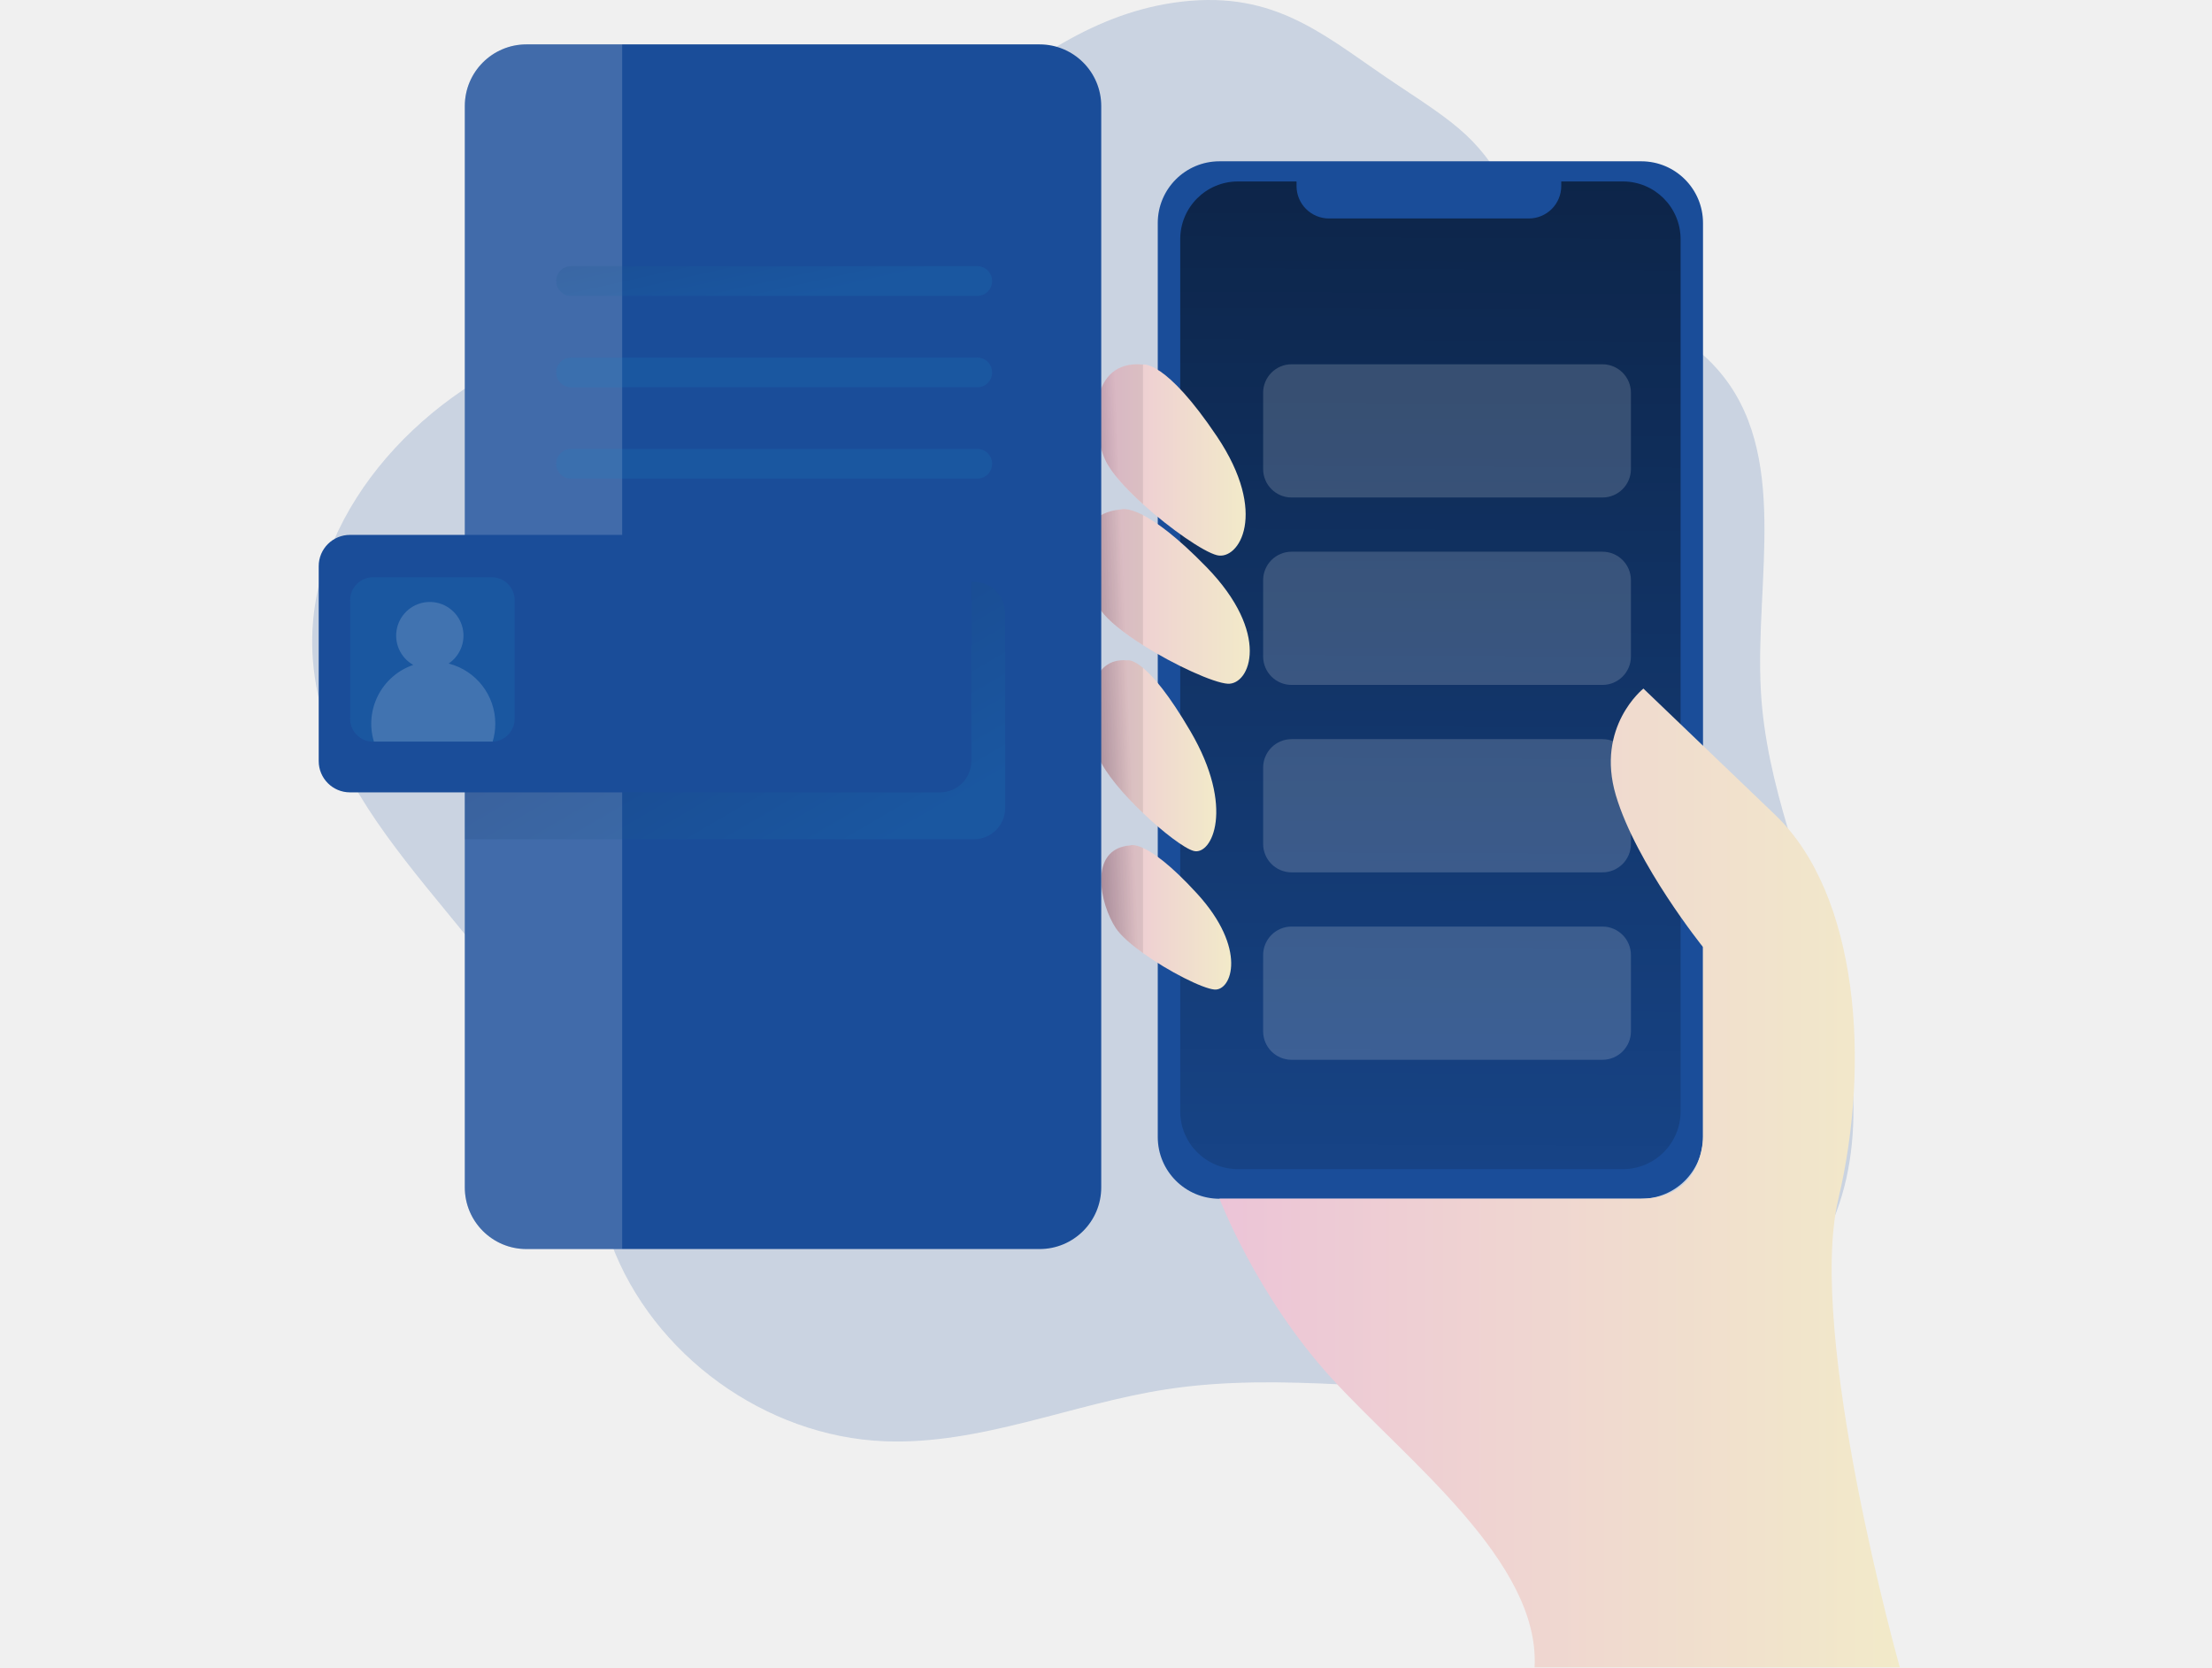
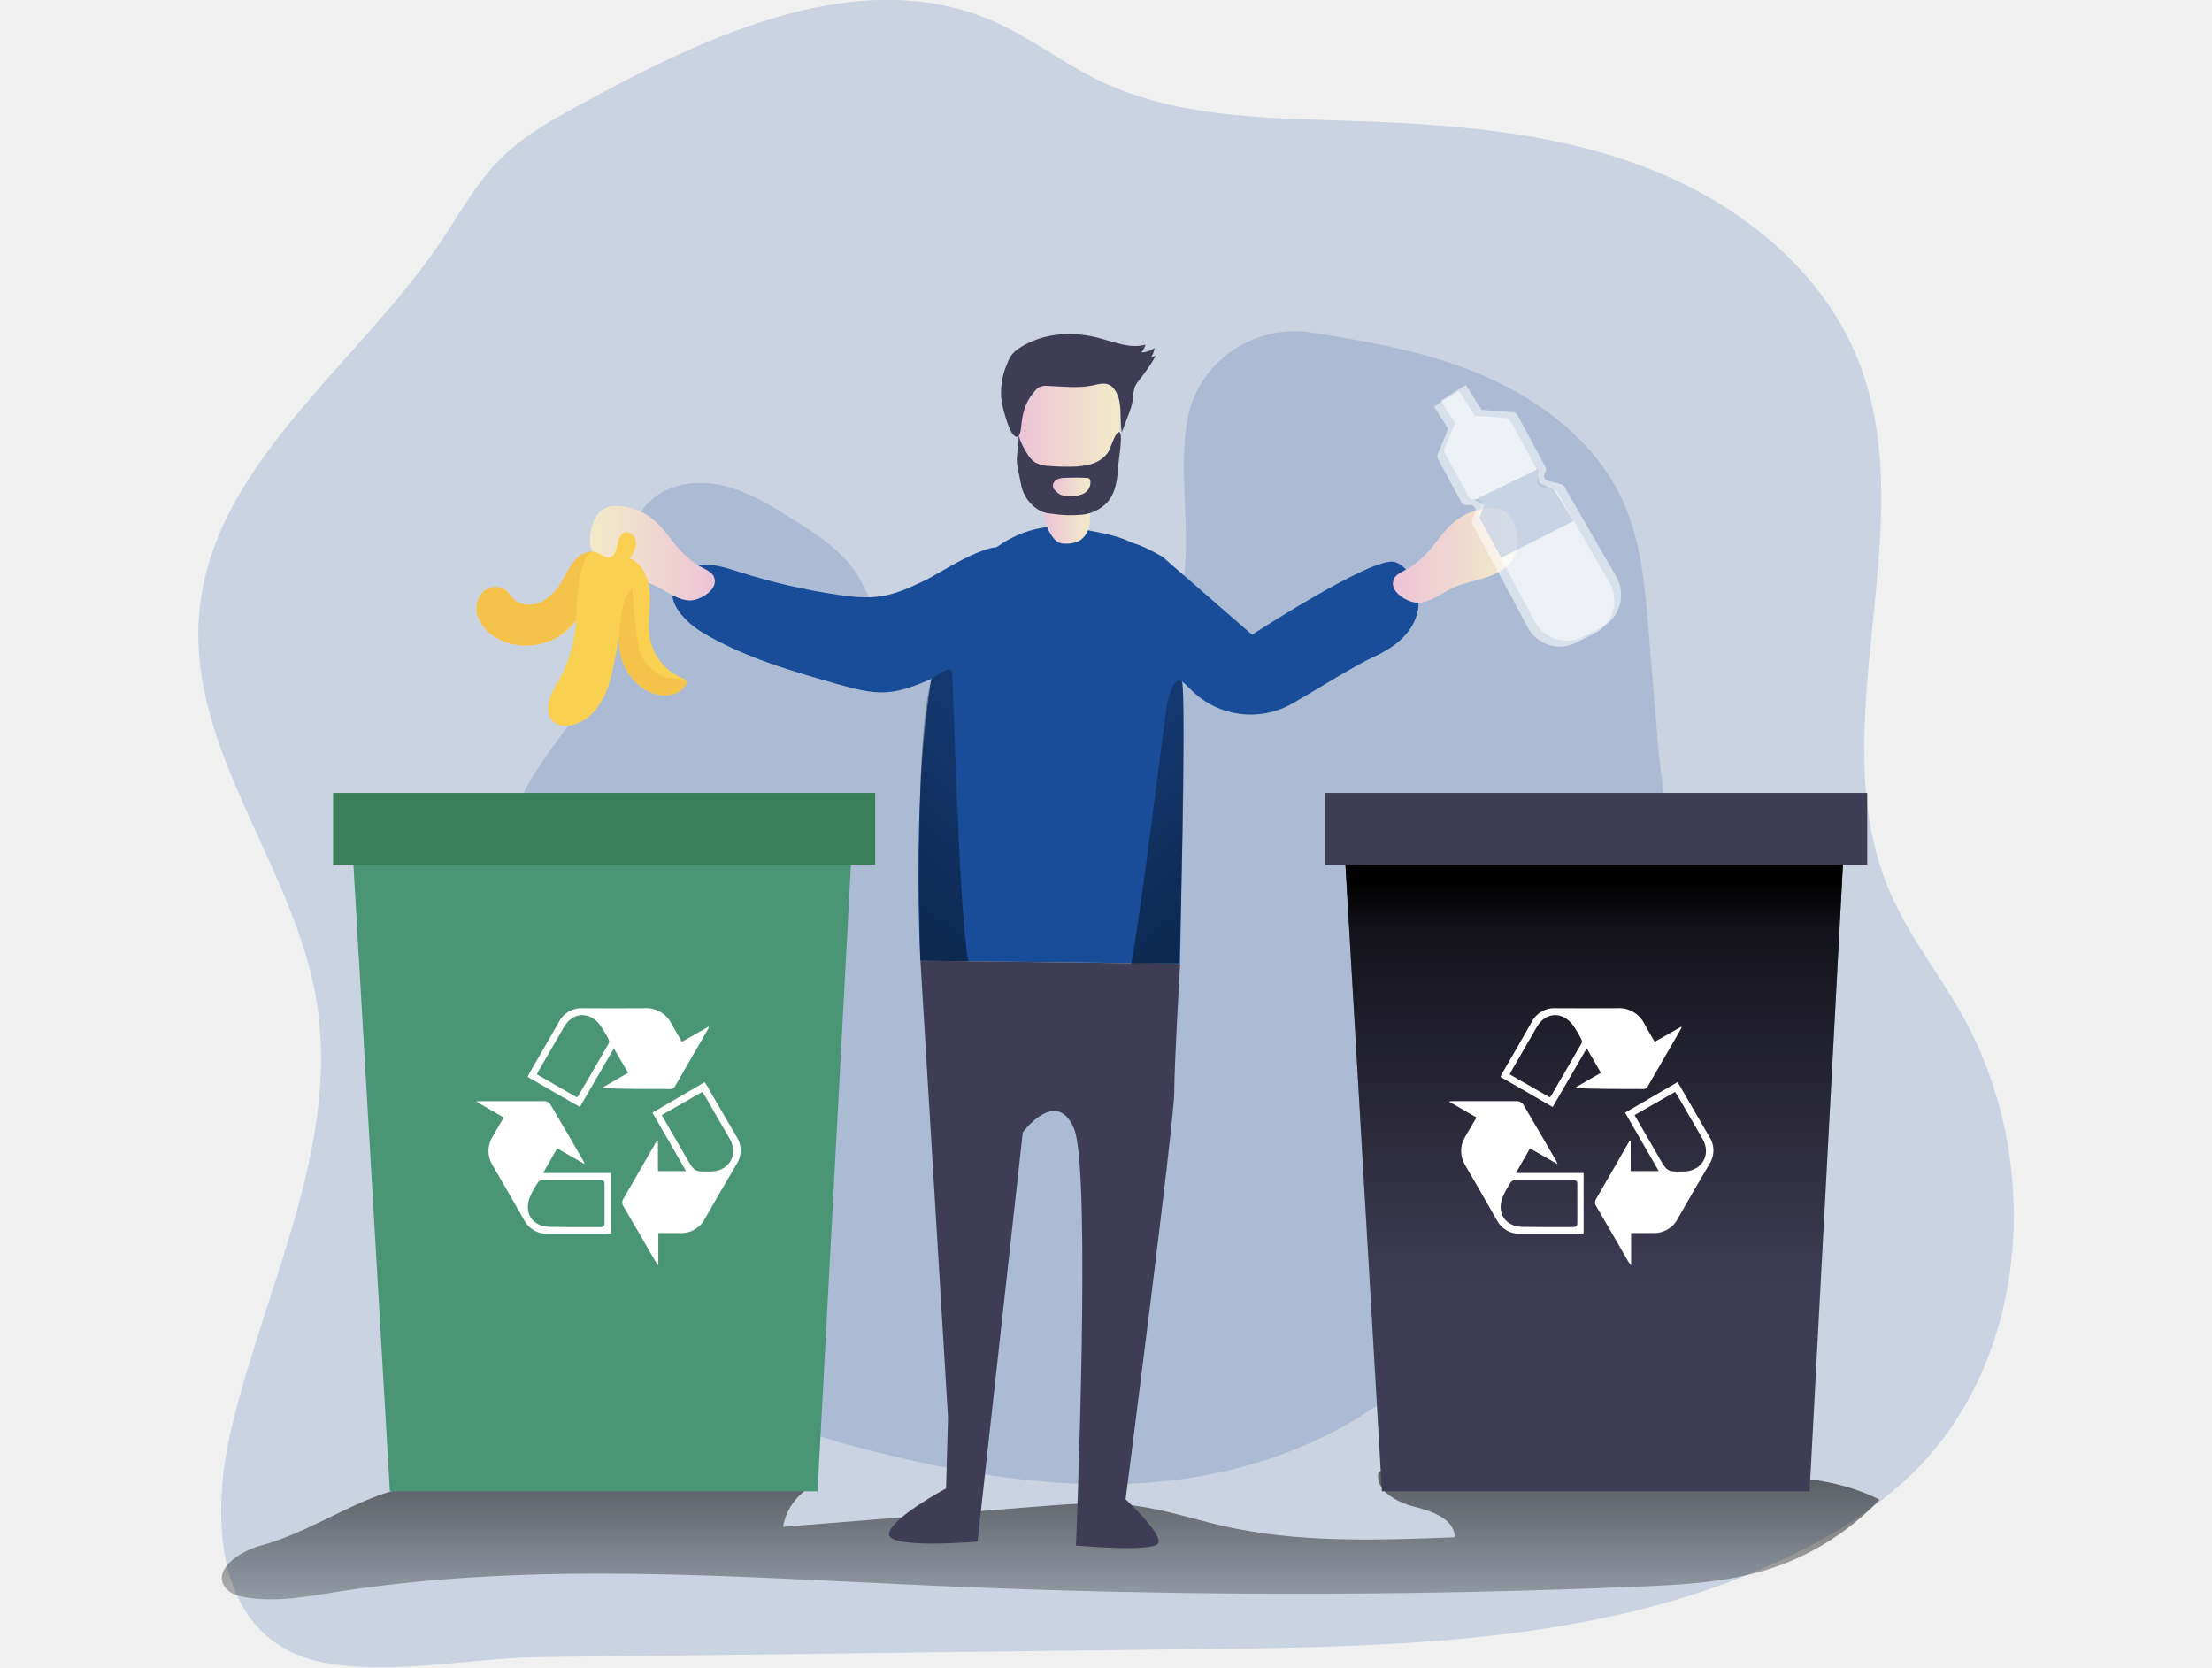
- <svg xmlns="http://www.w3.org/2000/svg" xmlns:xlink="http://www.w3.org/1999/xlink" id="Layer_1" data-name="Layer 1" viewBox="0 0 568.75 597.26" width="406" height="306" class="illustration styles_illustrationTablet__1DWOa">
+ <svg xmlns="http://www.w3.org/2000/svg" xmlns:xlink="http://www.w3.org/1999/xlink" id="Layer_1" data-name="Layer 1" width="406" height="306" viewBox="0 0 526.22 483.23" class="illustration styles_illustrationTablet__1DWOa">
  <defs>
-     <linearGradient id="linear-gradient" x1="553.74" y1="-190.33" x2="550.45" y2="478.18" gradientUnits="userSpaceOnUse">
-       <stop offset="0" />
-       <stop offset="0.97" stop-opacity="0.1" />
+     <linearGradient id="linear-gradient" x1="275.75" y1="399.58" x2="275.75" y2="498.77" gradientUnits="userSpaceOnUse">
+       <stop offset="0.01" />
+       <stop offset="0.13" stop-opacity="0.69" />
+       <stop offset="1" stop-opacity="0" />
    </linearGradient>
-     <linearGradient id="linear-gradient-2" x1="476.06" y1="421.96" x2="719.78" y2="421.96" gradientUnits="userSpaceOnUse">
+     <linearGradient id="linear-gradient-2" x1="273.93" y1="153.74" x2="287.15" y2="153.74" gradientUnits="userSpaceOnUse">
      <stop offset="0" stop-color="#ecc4d7" />
      <stop offset="0.42" stop-color="#efd4d1" />
+       <stop offset="0.6" stop-color="#f0dcce" />
      <stop offset="1" stop-color="#f2eac9" />
    </linearGradient>
-     <linearGradient id="linear-gradient-3" x1="431.96" y1="164.76" x2="485.43" y2="164.76" xlink:href="#linear-gradient-2" />
-     <linearGradient id="linear-gradient-4" x1="427.04" y1="213.64" x2="486.91" y2="213.64" xlink:href="#linear-gradient-2" />
-     <linearGradient id="linear-gradient-5" x1="429.73" y1="270.72" x2="474.91" y2="270.72" xlink:href="#linear-gradient-2" />
-     <linearGradient id="linear-gradient-6" x1="433.7" y1="328.6" x2="480.26" y2="328.6" xlink:href="#linear-gradient-2" />
-     <linearGradient id="linear-gradient-7" x1="393.86" y1="157.7" x2="441.19" y2="155.81" xlink:href="#linear-gradient" />
-     <linearGradient id="linear-gradient-8" x1="395.9" y1="208.7" x2="443.23" y2="206.81" xlink:href="#linear-gradient" />
-     <linearGradient id="linear-gradient-9" x1="398.19" y1="265.75" x2="445.51" y2="263.86" xlink:href="#linear-gradient" />
-     <linearGradient id="linear-gradient-10" x1="400.51" y1="323.92" x2="447.84" y2="322.02" xlink:href="#linear-gradient" />
-     <linearGradient id="linear-gradient-11" x1="287.15" y1="232.36" x2="335.77" y2="315.52" gradientUnits="userSpaceOnUse">
-       <stop offset="0" stop-color="#183866" />
-       <stop offset="1" stop-color="#1a7fc1" />
-     </linearGradient>
-     <linearGradient id="linear-gradient-12" x1="307.56" y1="60.33" x2="318.35" y2="108.87" xlink:href="#linear-gradient-11" />
-     <linearGradient id="linear-gradient-13" x1="300.63" y1="61.87" x2="311.42" y2="110.41" xlink:href="#linear-gradient-11" />
-     <linearGradient id="linear-gradient-14" x1="293.7" y1="63.41" x2="304.49" y2="111.95" xlink:href="#linear-gradient-11" />
-     <linearGradient id="linear-gradient-15" x1="97.37" y1="236.2" x2="97.72" y2="236.2" xlink:href="#linear-gradient-11" />
+     <linearGradient id="linear-gradient-3" x1="266.41" y1="127.52" x2="295.93" y2="127.52" xlink:href="#linear-gradient-2" />
+     <linearGradient id="linear-gradient-4" x1="276.39" y1="142.47" x2="287.32" y2="142.47" xlink:href="#linear-gradient-2" />
+     <linearGradient id="linear-gradient-5" x1="374.94" y1="162.34" x2="411.09" y2="162.34" xlink:href="#linear-gradient-2" />
+     <linearGradient id="linear-gradient-6" x1="-5086.03" y1="161.71" x2="-5049.88" y2="161.71" gradientTransform="matrix(-1, 0, 0, 1, -4907.61, 0)" xlink:href="#linear-gradient-2" />
+     <linearGradient id="linear-gradient-7" x1="404.58" y1="254.16" x2="404.58" y2="374.52" xlink:href="#linear-gradient" />
+     <linearGradient id="linear-gradient-8" x1="165.24" y1="331.17" x2="316.44" y2="159.91" xlink:href="#linear-gradient" />
+     <linearGradient id="linear-gradient-9" x1="-4842.75" y1="324" x2="-4707.62" y2="170.94" gradientTransform="matrix(-1, 0, 0, 1, -4461.96, 0)" xlink:href="#linear-gradient" />
  </defs>
-   <path d="M465.62.29C403.1,5.44,364.54,70.89,308.29,98.68c-25.27,12.49-53.74,17.07-79.66,28.14-44.09,18.82-81.29,62.37-77.31,110.14,5.16,61.92,71.94,100.37,92.93,158.84,5.79,16.14,7.91,33.42,13.88,49.48,14.9,40.09,55.28,69.34,98,71,34.31,1.33,67.05-13.42,101-18.62,41.56-6.38,83.93,1.69,126,.26s88-15.73,108.63-52.37c16.7-29.67,12.62-66.63,3.38-99.4S671.87,281.4,670,247.4c-2.16-39.59,10.69-85.2-15.45-115C635.15,110.23,599.32,105,585.48,79c-14.94-28-20.18-31.73-45.3-48.33C515.34,14.22,498.37-2.41,465.62.29Z" transform="translate(-151.03)" fill="#1a4d99" opacity="0.18" />
-   <rect x="302.92" y="57.78" width="195.33" height="371.63" rx="22.11" fill="#1a4d99" />
-   <path d="M641.25,85.66V398.14a20.67,20.67,0,0,1-20.67,20.66H482.65A20.67,20.67,0,0,1,462,398.14V85.67A20.68,20.68,0,0,1,482.66,65h21v1.63a11.63,11.63,0,0,0,11.63,11.63h71.58a11.62,11.62,0,0,0,11.63-11.63V65h22.09A20.68,20.68,0,0,1,641.25,85.66Z" transform="translate(-151.03)" fill="#1a4d99" />
-   <path d="M641.25,85.66V398.14a20.67,20.67,0,0,1-20.67,20.66H482.65A20.67,20.67,0,0,1,462,398.14V85.67A20.68,20.68,0,0,1,482.66,65h21v1.63a11.63,11.63,0,0,0,11.63,11.63h71.58a11.62,11.62,0,0,0,11.63-11.63V65h22.09A20.68,20.68,0,0,1,641.25,85.66Z" transform="translate(-151.03)" opacity="0.81" fill="url(#linear-gradient)" />
-   <rect x="340.67" y="264.77" width="131.76" height="47.72" rx="10.2" fill="#fff" opacity="0.17" />
-   <rect x="340.67" y="331.91" width="131.76" height="47.72" rx="10.2" fill="#fff" opacity="0.17" />
-   <path d="M675.18,291.94l-47.25-45.28s-17.2,13.62-9.86,38.27,31.21,54.32,31.21,54.32v68s.27,22.12-22.12,22.12H476.06s13.18,34.7,40,64.16S591,559.38,588.94,597.26H719.78s-33.52-119.31-22-167.85S705,320.49,675.18,291.94Z" transform="translate(-151.03)" fill="url(#linear-gradient-2)" />
-   <path d="M475.18,198.89c-4.78-1.17-16.76-9.43-26.52-18.26-6.2-5.6-11.51-11.43-13.52-15.83-5.18-11.32-6.09-36.11,13.52-34.21,0,0,8-1.82,26.52,25.79S483,200.81,475.18,198.89Z" transform="translate(-151.03)" fill="url(#linear-gradient-3)" />
-   <path d="M479,244.92c-5-.3-19-6.63-30.37-13.82-6.68-4.22-12.5-8.74-15.14-12.52-7.14-10.2-12.49-34.42,7.15-36.07,0,0,2.22-1,8,2,4.83,2.49,12.14,7.72,22.73,18.59C494.58,226.93,487.06,245.4,479,244.92Z" transform="translate(-151.03)" fill="url(#linear-gradient-4)" />
-   <path d="M466.82,304.82c-3.32-.9-10.91-6.65-18.16-13.57-7-6.65-13.61-14.38-15.86-19.91-4.6-11.3-6-36.27,10.26-34.78,0,0,1.73-.53,5.6,2.68,3.65,3,9.21,9.4,17,22.72C481.73,289.39,473.32,306.57,466.82,304.82Z" transform="translate(-151.03)" fill="url(#linear-gradient-5)" />
-   <path d="M474.28,354.47c-4.21-.32-16.45-6.48-25.62-13.06-4.32-3.1-8-6.29-9.77-9-5.6-8.45-10-28.4,5.19-29.57,0,0,1.29-.58,4.58.91,3.65,1.65,9.78,5.87,19.33,16.3C486.11,339.84,480.48,354.94,474.28,354.47Z" transform="translate(-151.03)" fill="url(#linear-gradient-6)" />
-   <rect x="340.67" y="130.49" width="131.76" height="47.72" rx="10.2" fill="#fff" opacity="0.17" />
-   <rect x="340.67" y="197.63" width="131.76" height="47.72" rx="10.2" fill="#fff" opacity="0.17" />
-   <path d="M448.66,130.59v50c-6.2-5.6-11.51-11.43-13.52-15.83C430,153.48,429.05,128.69,448.66,130.59Z" transform="translate(-151.03)" opacity="0.81" fill="url(#linear-gradient-7)" />
-   <path d="M448.66,184.5v46.6c-6.68-4.22-12.5-8.74-15.14-12.52-7.14-10.2-12.49-34.42,7.15-36.07C440.67,182.51,442.89,181.55,448.66,184.5Z" transform="translate(-151.03)" opacity="0.81" fill="url(#linear-gradient-8)" />
-   <path d="M448.66,239.24v52c-7-6.65-13.61-14.38-15.86-19.91-4.6-11.3-6-36.27,10.26-34.78C443.06,236.56,444.79,236,448.66,239.24Z" transform="translate(-151.03)" opacity="0.81" fill="url(#linear-gradient-9)" />
-   <path d="M448.66,303.75v37.66c-4.32-3.1-8-6.29-9.77-9-5.6-8.45-10-28.4,5.19-29.57C444.08,302.84,445.37,302.26,448.66,303.75Z" transform="translate(-151.03)" opacity="0.81" fill="url(#linear-gradient-10)" />
-   <path d="M433.7,38V425.33a22.09,22.09,0,0,1-22.09,22.1H227.79a22.09,22.09,0,0,1-22.09-22.1V38A22.09,22.09,0,0,1,227.79,15.9H411.61A22.09,22.09,0,0,1,433.7,38Z" transform="translate(-151.03)" fill="#1a4d99" />
-   <path d="M262.08,15.9V447.43H227.79a22.09,22.09,0,0,1-22.09-22.1V38A22.09,22.09,0,0,1,227.79,15.9Z" transform="translate(-151.03)" fill="#fff" opacity="0.17" />
-   <path d="M399.29,219.61v69.82a11.21,11.21,0,0,1-11.21,11.21H205.7V208.41H388.08A11.2,11.2,0,0,1,399.29,219.61Z" transform="translate(-151.03)" opacity="0.19" fill="url(#linear-gradient-11)" />
-   <rect x="2.33" y="191.6" width="233.8" height="92.24" rx="11.21" fill="#1a4d99" />
-   <path d="M389.29,106H243.77a5.33,5.33,0,0,1-5.33-5.32h0a5.33,5.33,0,0,1,5.33-5.33H389.29a5.33,5.33,0,0,1,5.33,5.33h0A5.32,5.32,0,0,1,389.29,106Z" transform="translate(-151.03)" opacity="0.19" fill="url(#linear-gradient-12)" />
-   <path d="M389.29,138.74H243.77a5.33,5.33,0,0,1-5.33-5.33h0a5.33,5.33,0,0,1,5.33-5.32H389.29a5.32,5.32,0,0,1,5.33,5.32h0A5.33,5.33,0,0,1,389.29,138.74Z" transform="translate(-151.03)" opacity="0.19" fill="url(#linear-gradient-13)" />
-   <path d="M389.29,171.46H243.77a5.33,5.33,0,0,1-5.33-5.32h0a5.33,5.33,0,0,1,5.33-5.33H389.29a5.33,5.33,0,0,1,5.33,5.33h0A5.32,5.32,0,0,1,389.29,171.46Z" transform="translate(-151.03)" opacity="0.19" fill="url(#linear-gradient-14)" />
-   <path d="M223.56,215v42.47a8.23,8.23,0,0,1-7.88,8.22,2.17,2.17,0,0,1-.36,0H172.85a8.24,8.24,0,0,1-8.24-8.24V215a8.23,8.23,0,0,1,8.24-8.23h42.47A8.23,8.23,0,0,1,223.56,215Z" transform="translate(-151.03)" opacity="0.19" fill="url(#linear-gradient-15)" />
-   <path d="M216.62,259.24a22.23,22.23,0,0,1-.94,6.41,2.17,2.17,0,0,1-.36,0H173.13a22.26,22.26,0,0,1,14.1-27.46,12.06,12.06,0,1,1,12.68-.5A22.22,22.22,0,0,1,216.62,259.24Z" transform="translate(-151.03)" fill="#fff" opacity="0.17" />
+   <path d="M321.23,479.27c58.63-.71,119.63-2,171.93-28.48,13.6-6.9,26.52-15.54,36.68-26.92,18.66-20.91,26.66-50.06,24.8-78A118.92,118.92,0,0,0,541,297.41c-6.84-12.68-16.15-24-21.88-37.22C498.37,212.43,529,154.44,509.91,106c-10.64-27-35.59-46.37-62.75-56.52s-56.6-12.2-85.58-13.12c-24.69-.79-50.35-1.06-72.51-12-10.11-5-19.13-12-29.42-16.62-38.51-17.19-82.5,3.38-119.55,23.54-8.38,4.55-16.88,9.2-23.65,15.92-7.12,7.07-12,16.07-17.58,24.38-24.55,36.32-66.9,64.95-70,108.68-2.76,38.82,27.48,72.28,34,110.64C70.07,333.14,48,374.09,38.2,415.76c-5,21.23-5.9,53.31,17.67,64.53,18.21,8.66,50.93,1.59,70.23,1.36Z" transform="translate(-28.68 -1.36)" fill="#1a4d99" opacity="0.18" style="isolation: isolate;" />
+   <path d="M449,183.44c-1-12.26-2.12-24.77-7-36-8.67-19.87-28.21-33.16-48.68-40.29-13.52-4.71-27.65-7.18-41.83-9.39-17.14-2.68-33.46,8.79-36.25,25.9,0,.11,0,.22-.05.34-3.14,20,4.33,42.28-5.68,59.93-9.85,17.36-33.11,22.55-52.79,19.23-9.62-1.63-19.5-5.2-25.57-12.84-5.44-6.84-7.09-16-12-23.22-4.55-6.64-11.54-11.13-18.36-15.4-6.13-3.84-12.41-7.71-19.42-9.47s-15-1.11-20.65,3.42c-11.09,8.92-7.73,26.24-11,40.08-5.66,23.75-32.81,40.45-31.4,64.81.77,13.39,10.23,24.43,18.74,34.79,13.19,16.06,25.66,34.22,27.29,54.94.7,8.9-.66,17.94.93,26.73,1.76,9.7,8.52,19.69,18.94,19.5a10.16,10.16,0,0,1,4.08.75c5.42,2.25,3.76,6.81,3.65,10.8-.18,6.14,3.75,11.83,8.78,15.36s11.08,5.27,17,6.85c30.73,8.21,62.72,13.93,94.29,10s62.92-18.42,81.52-44.22c12.37-17.16,18.39-38,24.18-58.31L428.09,291c2.53-8.87,5.13-17.79,8.79-26.28,3.78-8.76,10.93-15.51,14.77-23.83,3.08-6.68,1-13.89.37-21C451,207.68,450,195.56,449,183.44Z" transform="translate(-28.68 -1.36)" fill="#1a4d99" opacity="0.18" style="isolation: isolate;" />
+   <path d="M46.74,449.33c-6,1.64-13.85,6.78-10.39,11.95,1.27,1.89,3.67,2.62,5.9,3,8.86,1.54,17.91-.18,26.79-1.58,56.94-8.95,115-4.32,172.6-1.77q102.15,4.55,204.43.27c12.47-.52,25.08-1.16,37-4.8A76.34,76.34,0,0,0,516,436c-13.17-6.72-28.56-7-43.34-7.17l-101.81-1.05C369.42,433,375.75,436.7,381,438s11.75,3.54,11.92,8.9c-22.48.86-45.27,1.7-67.21-3.28-8.63-2-17.09-4.8-25.86-5.93-9.22-1.19-18.56-.45-27.82.29l-73.85,5.89a16.85,16.85,0,0,1,10.09-12.64q-44.43-1.23-88.89.05c-12.42.36-26.59-.9-38.15,3.39C69.46,439,59.15,445.93,46.74,449.33Z" transform="translate(-28.68 -1.36)" fill="url(#linear-gradient)" />
+   <g>
+     <path d="M313.24,280.63l-61.37-.69-13.9-.16s0-.1,0-.29c-.15-2.78-1.19-24.7,0-48.84a1.77,1.77,0,0,1,0-.23,287.78,287.78,0,0,1,3-31.19s0,0,0,0c2.38-14.64,6.22-27.19,12.34-33.19,1.22-1.19,12.4-15,30.37-11.54s27.54,3.27,30.36,46.19C314.75,210.61,313.24,280.63,313.24,280.63Z" transform="translate(-28.68 -1.36)" fill="#1a4d99" />
+     <path d="M276.93,157.7a4.23,4.23,0,0,0,1.44,1,5,5,0,0,0,1.77.23,8.17,8.17,0,0,0,3.61-.66,6,6,0,0,0,2.78-3.21,10.43,10.43,0,0,0,.61-4.26,1.56,1.56,0,0,0-.2-.86,1.7,1.7,0,0,0-1.27-.56q-3-.39-6.11-.57c-1.23-.08-4.09-.75-5,.28C272.71,151.19,275.42,156.2,276.93,157.7Z" transform="translate(-28.68 -1.36)" fill="url(#linear-gradient-2)" />
+     <path d="M267.2,134.39a18.89,18.89,0,0,0,1.94,7.19c2.07,3.61,6.3,5.59,10.46,5.84a13.22,13.22,0,0,0,9.12-2.65,18.93,18.93,0,0,0,3.61-4.31,18.18,18.18,0,0,0,2-3.69,18.91,18.91,0,0,0,.94-4.72c.38-3.68.59-7.39.62-11.09a23.81,23.81,0,0,0-.28-4.62A13.29,13.29,0,0,0,292,109.4a6.09,6.09,0,0,0-2.37-1.59,7.42,7.42,0,0,0-2.78-.17c-1.62.1-3.23.25-4.84.45a16.39,16.39,0,0,0-3.4.68,13.27,13.27,0,0,0-4.48,2.8,23.63,23.63,0,0,0-6.54,10,18,18,0,0,0-1.14,5.34A63.49,63.49,0,0,0,267.2,134.39Z" transform="translate(-28.68 -1.36)" fill="url(#linear-gradient-3)" />
+     <path d="M262.48,121.59a30.06,30.06,0,0,1-1.08-5,21.4,21.4,0,0,1,1.84-10.07,11,11,0,0,1,1.23-2.32,9.5,9.5,0,0,1,2.59-2.21c6.67-4.2,15.23-4.68,22.85-2.63,4.4,1.17,9,3.15,13.33,1.87a6.3,6.3,0,0,1-1.2,2.29,6.93,6.93,0,0,0,3.82-1.3,6.17,6.17,0,0,1-1,2.65l1.4-.43a58.53,58.53,0,0,1-4.87,7.12,8.56,8.56,0,0,0-1.24,1.87,11.72,11.72,0,0,0-.5,3.3,20.81,20.81,0,0,1-1.42,5l-1.85,4.91c-.74-4.08.33-8.67-1.94-12.14a4.42,4.42,0,0,0-1.68-1.59c-1.5-.74-3.26-.18-4.89.17-4.27.9-8.68.27-13,.11a5,5,0,0,0-2.32.31,4.62,4.62,0,0,0-1.38,1.19,14.68,14.68,0,0,0-2.53,3.9,20.73,20.73,0,0,0-1.21,4.51c-.19,1-.24,4-1,4.65C264.6,129.23,262.78,122.67,262.48,121.59Z" transform="translate(-28.68 -1.36)" fill="#3f3d56" />
+     <path d="M295.38,135.91c-.25,3.92-.63,8.15-3.24,11.08a11.93,11.93,0,0,1-7.51,3.57,36,36,0,0,1-8.48-.29,9.25,9.25,0,0,1-3.33-.81,11,11,0,0,1-5.45-6.76l-1.22-5.89c-.61-2.95.4-6.23.32-9.24a19.74,19.74,0,0,0,2.73,5.66,7.46,7.46,0,0,0,2,2.12,8.64,8.64,0,0,0,4,1.05,59.18,59.18,0,0,0,6.52.21,20.54,20.54,0,0,0,5.95-.8,8.85,8.85,0,0,0,4.79-3.46c.57-.89,2.21-6.37,3.25-5.72S295.46,134.67,295.38,135.91Z" transform="translate(-28.68 -1.36)" fill="#3f3d56" />
+     <path d="M286.25,139.85a1.39,1.39,0,0,1,.46.08,1.09,1.09,0,0,1,.56.86,3.72,3.72,0,0,1-2.27,3.78,9.27,9.27,0,0,1-4.65.53,5.27,5.27,0,0,1-1.72-.35,5,5,0,0,1-1.54-1.22,3,3,0,0,1-.59-.83,1.73,1.73,0,0,1,.28-1.69c.94-1.19,2.53-1.15,3.89-1.2C282.53,139.74,284.39,139.76,286.25,139.85Z" transform="translate(-28.68 -1.36)" fill="url(#linear-gradient-4)" />
+     <path d="M238,279.78l8,132.44-.57,20.53s-16,8.56-16.54,13.12,25.66,2.28,25.66,2.28l13.12-118.61s9.69-13.12,14.83-1.15.57,120.9.57,120.9,22.09,2,23.8-.57-9.4-12.83-9.4-12.83,14.11-109.49,14.11-118,1.71-37.21,1.71-37.21Z" transform="translate(-28.68 -1.36)" fill="#3f3d56" />
+     <path d="M308.21,162.76l25.91,22.56s35-22.81,41.28-21.1,14.26,18.25-5.7,27.37c-6,2.73-15.37,8.78-23.92,13.67a24.37,24.37,0,0,1-29-3.64l-14-13.54c-4.23-5-10-7.61-10.16-14.18l-.56-3.34C291.89,162.54,290.1,152.17,308.21,162.76Z" transform="translate(-28.68 -1.36)" fill="#1a4d99" />
+     <path d="M239.26,169.6c-4,1.89-8,3.8-12.36,4.52s-8.77.23-13.12-.42a181.9,181.9,0,0,1-28.09-6.51c-3.38-1.07-6.83-2.26-10.38-2.15s-7.3,1.84-8.71,5.09c-2.47,5.68,3.13,11.52,8.45,14.68,12.15,7.22,25.93,11.13,39.53,15C219,201,223.44,202.26,228,202c4.7-.27,9.14-2.15,13.46-4,7.27-3.16,14.94-6.76,19.11-13.5,2.61-4.22,7.24-20.38,2-24C258.39,157.54,243.55,167.56,239.26,169.6Z" transform="translate(-28.68 -1.36)" fill="#1a4d99" />
+     <path d="M385.34,161.08c2.36-2.66,4.25-5.74,6.92-8.09a17.71,17.71,0,0,1,10.37-4.32,8.5,8.5,0,0,1,3.44.34c3,1.05,4.53,4.39,4.91,7.53a11.29,11.29,0,0,1-.71,5.9c-1.44,3.18-4.76,5.1-8.07,6.21s-6.84,1.65-10,3.14c-3.33,1.57-6.38,4.23-10.06,4.26-2.95,0-8.57-3.29-6.9-6.92.77-1.66,3.51-2.5,4.94-3.49A29.47,29.47,0,0,0,385.34,161.08Z" transform="translate(-28.68 -1.36)" fill="url(#linear-gradient-5)" />
+     <path d="M168,160.45c-2.36-2.66-4.25-5.74-6.92-8.09A17.71,17.71,0,0,0,150.72,148a8.43,8.43,0,0,0-3.43.34c-3,1.05-4.54,4.39-4.91,7.53a11.18,11.18,0,0,0,.7,5.9c1.44,3.18,4.76,5.1,8.08,6.21s6.83,1.65,10,3.14c3.33,1.57,6.38,4.22,10.07,4.26,2.94,0,8.57-3.29,6.89-6.92-.76-1.66-3.51-2.5-4.94-3.49A29.47,29.47,0,0,1,168,160.45Z" transform="translate(-28.68 -1.36)" fill="url(#linear-gradient-6)" />
+     <path d="M170.25,198.86a1.28,1.28,0,0,1-.26,1c-2.3,3.9-8.3,3.64-12.1,1.17a16.46,16.46,0,0,1-7.23-13.31,14.74,14.74,0,0,1,.15-2.49c0-.25.08-.49.12-.73l-.12.62c-.43,2.23-.85,4.47-1.26,6.69-.78,4-1.57,8.15-3.45,11.83s-5,6.88-9,7.85c-2.15.52-4.71.21-6.05-1.53a5,5,0,0,1-.9-2.24c-.54-3.44,1.65-6.66,3.32-9.73a39.09,39.09,0,0,0,4.72-16.89,15.9,15.9,0,0,1-4.77,4.58c-5.59,3.51-13.28,3.86-18.84.19a11.76,11.76,0,0,1-4.74-5.69,7,7,0,0,1,1.24-7,5.17,5.17,0,0,1,6.79-.72c.86.72,1.42,1.73,2.23,2.52,2.13,2.09,5.66,2.15,8.32.79a15.49,15.49,0,0,0,6-6.41c1.19-2.06,2.21-4.3,3.91-6a6.72,6.72,0,0,1,4.81-2.1c1.64.08,3.34,2,4.86,1.6,3-.84,1.33-6.29,4.38-7.16,1.59-.44,3.14,1.28,3.19,2.93s-.93,3.18-1.84,4.56c4,1.55,5.71,6.34,5.85,10.63s-.78,8.63.07,12.83a15.77,15.77,0,0,0,9.42,11.3,2.54,2.54,0,0,1,1,.62A1,1,0,0,1,170.25,198.86Z" transform="translate(-28.68 -1.36)" fill="#f9d04f" />
+     <path d="M143.12,161.2c-4.72.47-5,19.86-5,19.86l-4.77,4.58c-5.59,3.51-13.28,3.86-18.84.19a11.76,11.76,0,0,1-4.74-5.69,7,7,0,0,1,1.24-7,5.17,5.17,0,0,1,6.79-.72c.86.72,1.42,1.73,2.23,2.52,2.13,2.09,5.66,2.15,8.32.79a15.49,15.49,0,0,0,6-6.41c1.19-2.06,2.21-4.3,3.91-6A6.72,6.72,0,0,1,143.12,161.2Z" transform="translate(-28.68 -1.36)" fill="#f5c24a" />
+     <path d="M170.25,198.86a1.28,1.28,0,0,1-.26,1c-2.3,3.9-8.3,3.64-12.1,1.17a16.46,16.46,0,0,1-7.23-13.31,4.07,4.07,0,0,1,0-.5c0-.67.09-1.32.12-2v-.11a36.41,36.41,0,0,1,1.09-8.46,18.26,18.26,0,0,1,1.07-2.83c.25-.54,1.52-1.95,1.52-2.49a106.07,106.07,0,0,0,1.07,12.34c.2,1.61.4,3.2.73,4.78a10.46,10.46,0,0,0,4.17,7.08,10.65,10.65,0,0,0,3.57,2.1c1.73.53,3.61.36,5.39.73a3.9,3.9,0,0,1,.67.18A1,1,0,0,1,170.25,198.86Z" transform="translate(-28.68 -1.36)" fill="#f5c24a" />
+     <path d="M433.35,184.94l-5.22,2.66A10.56,10.56,0,0,1,414,183.15l-16-30a1.52,1.52,0,0,1-.05-1.3l.88-2a1.49,1.49,0,0,0-1.44-2.09l-1.14,0a1.51,1.51,0,0,1-1.4-.77L388,134.34a1.5,1.5,0,0,1-.08-1.29l3-7.21a.53.53,0,0,1,.08-.15l-4.13-6.51,7.21-4.58,4.61,7.24,9.14.69a1.49,1.49,0,0,1,1.2.79l8.14,15.09a1.58,1.58,0,0,1,.19.72,1.54,1.54,0,0,1-.31.91,1.5,1.5,0,0,0,.84,2.35l3.83,1a1.65,1.65,0,0,1,.94.72l15.08,26.15A10.58,10.58,0,0,1,433.35,184.94Z" transform="translate(-28.68 -1.36)" fill="#fff" opacity="0.54" />
+     <path d="M435.35,183.23l-5.23,2.66A10.55,10.55,0,0,1,416,181.44l-16-30a1.52,1.52,0,0,1,0-1.3l.88-2a1.49,1.49,0,0,0-1.44-2.09l-1.14,0a1.5,1.5,0,0,1-1.4-.77L390,132.63a1.5,1.5,0,0,1-.07-1.29l3-7.21A.8.8,0,0,1,393,124l-4.14-6.5,7.22-4.58,4.6,7.24,9.15.68a1.55,1.55,0,0,1,1.2.79l8.14,15.1a1.53,1.53,0,0,1-.12,1.63,1.49,1.49,0,0,0,.83,2.35l3.83,1a1.58,1.58,0,0,1,.94.72l15.09,26.15A10.6,10.6,0,0,1,435.35,183.23Z" transform="translate(-28.68 -1.36)" fill="#fff" opacity="0.54" />
+   </g>
+   <polygon points="332.43 249.17 343.08 432.22 467.05 432.22 476.73 250.14 332.43 249.17" fill="#3f3d56" />
+   <polygon points="332.43 249.17 343.08 432.22 467.05 432.22 476.73 250.14 332.43 249.17" fill="url(#linear-gradient-7)" />
+   <rect x="326.61" y="229.8" width="157.14" height="20.82" fill="#3f3d56" />
+   <polygon points="44.89 249.17 55.54 432.22 179.51 432.22 189.2 250.14 44.89 249.17" fill="#4a9575" />
+   <rect x="39.08" y="229.8" width="157.14" height="20.82" fill="#3b7f59" />
+   <g>
+     <path d="M168.87,303.3l7.77-4.42a2.72,2.72,0,0,1-.1.58c-3.24,5.61-6.47,11.23-9.74,16.83a1.48,1.48,0,0,1-1,.7c-6.72,0-13.44,0-20.24-.25l7.71-4.46-4.12-7.09-9.87,17-15.13-8.72c.21-.44.39-.87.62-1.26,2.82-4.88,5.68-9.74,8.44-14.65a7.33,7.33,0,0,1,7-4q8.89.06,17.81,0a8.15,8.15,0,0,1,7.83,4.51C166.78,299.8,167.79,301.45,168.87,303.3Zm-30.49,16.08c.2-.14.32-.18.36-.25,3-5.12,6-10.24,8.92-15.38a1.29,1.29,0,0,0,0-1.07,31.71,31.71,0,0,0-2.61-4.35c-3.12-4-7.91-3.58-10.39.73l-6.36,11c-.49.85-1,1.71-1.49,2.66Z" transform="translate(-28.68 -1.36)" fill="#fff" />
+     <path d="M117.21,325.24l-8-4.65c.6,0,.9-.1,1.2-.1,6.19,0,12.37,0,18.55,0a2.29,2.29,0,0,1,1.69.79c3.29,5.52,6.5,11.09,9.72,16.64a7.88,7.88,0,0,1,.34.83l-8-4.56-4.09,7.14H148.3v17.49c-.48,0-1,.09-1.43.09-5.59,0-11.17,0-16.76,0a7.34,7.34,0,0,1-7-4c-3-5.34-6.11-10.62-9.17-15.92a7.78,7.78,0,0,1,0-8.11C115,329,116.07,327.22,117.21,325.24ZM137.4,357c2.6,0,5.19,0,7.78,0,.88,0,1.27-.28,1.26-1.2q0-5.61,0-11.22c0-.89-.3-1.22-1.21-1.21-5.59,0-11.17,0-16.76,0a1.67,1.67,0,0,0-1.24.54,27.09,27.09,0,0,0-2.46,4.43c-1.82,4.68.92,8.6,5.9,8.6Z" transform="translate(-28.68 -1.36)" fill="#fff" />
+     <path d="M161.92,332v8.75h8.15l-9.75-16.92L175.47,315c.3.48.58.87.82,1.29,2.8,4.83,5.56,9.69,8.4,14.49a7.21,7.21,0,0,1,.06,7.9c-3.12,5.28-6.17,10.59-9.23,15.91a7.62,7.62,0,0,1-7.1,4.13c-2.08,0-4.17,0-6.39,0v9.38c-.46-.63-.69-.89-.86-1.19-3.07-5.3-6.12-10.62-9.23-15.91a2,2,0,0,1,0-2.28c3.27-5.59,6.47-11.22,9.7-16.83Zm1.11-7.45,7.17,12.42c2.32,4,2.33,4,7,3.91h.45c5.06-.35,7.62-5,5.12-9.39q-3.53-6.15-7.09-12.29c-.27-.45-.57-.88-.9-1.39Z" transform="translate(-28.68 -1.36)" fill="#fff" />
+   </g>
+   <g>
+     <path d="M450.83,303.3l7.77-4.42a2.19,2.19,0,0,1-.1.58q-4.85,8.42-9.73,16.83a1.47,1.47,0,0,1-1,.7c-6.72,0-13.43,0-20.24-.25l7.71-4.46-4.11-7.09c-3.36,5.79-6.59,11.35-9.87,17l-15.14-8.72c.22-.44.4-.87.63-1.26,2.81-4.88,5.68-9.74,8.43-14.65a7.34,7.34,0,0,1,7-4q8.91.06,17.81,0a8.18,8.18,0,0,1,7.84,4.51C448.74,299.8,449.76,301.45,450.83,303.3Zm-30.48,16.08c.2-.14.31-.18.35-.25q4.49-7.68,8.92-15.38a1.29,1.29,0,0,0,0-1.07,32.68,32.68,0,0,0-2.6-4.35c-3.13-4-7.91-3.58-10.4.73-2.11,3.67-4.24,7.33-6.35,11-.49.85-1,1.71-1.5,2.66Z" transform="translate(-28.68 -1.36)" fill="#fff" />
+     <path d="M399.17,325.24l-8-4.65c.61,0,.91-.1,1.21-.1,6.18,0,12.36,0,18.55,0a2.28,2.28,0,0,1,1.68.79c3.29,5.52,6.5,11.09,9.73,16.64.08.15.13.33.34.83l-8-4.56-4.09,7.14h19.63v17.49c-.49,0-1,.09-1.44.09-5.58,0-11.17,0-16.75,0a7.34,7.34,0,0,1-7-4c-3-5.34-6.11-10.62-9.17-15.92a7.78,7.78,0,0,1,0-8.11C396.93,329,398,327.22,399.17,325.24ZM419.37,357c2.59,0,5.18,0,7.78,0,.88,0,1.26-.28,1.25-1.2q0-5.61,0-11.22c0-.89-.3-1.22-1.21-1.21-5.59,0-11.17,0-16.76,0a1.67,1.67,0,0,0-1.24.54,27,27,0,0,0-2.45,4.43c-1.83,4.68.92,8.6,5.9,8.6Z" transform="translate(-28.68 -1.36)" fill="#fff" />
+     <path d="M443.88,332v8.75H452l-9.75-16.92L457.43,315c.3.48.58.87.82,1.29,2.8,4.83,5.56,9.69,8.4,14.49a7.2,7.2,0,0,1,.06,7.9q-4.66,7.92-9.22,15.91a7.64,7.64,0,0,1-7.1,4.13c-2.09,0-4.18,0-6.4,0v9.38c-.46-.63-.69-.89-.86-1.19-3.07-5.3-6.12-10.62-9.22-15.91a1.94,1.94,0,0,1,0-2.28c3.26-5.59,6.47-11.22,9.69-16.83Zm1.11-7.45,7.17,12.42c2.33,4,2.33,4,7,3.91h.44c5.07-.35,7.63-5,5.13-9.39q-3.54-6.15-7.1-12.29c-.26-.45-.57-.88-.9-1.39Z" transform="translate(-28.68 -1.36)" fill="#fff" />
+   </g>
+   <path d="M251.87,279.94l-13.9-.16s0-.1,0-.29c-.08-3-.68-27.18,0-48.84a1.77,1.77,0,0,1,0-.23c.4-13.13,1.29-25.29,3-31.19,0,0,0,0,0,0,.13-.44.27-.85.42-1.22,0,0,5.38-4.2,5.75-2C247.53,198,249.1,265.55,251.87,279.94Z" transform="translate(-28.68 -1.36)" fill="url(#linear-gradient-8)" />
+   <path d="M299.12,280.68l13.9-.15s0-.1,0-.3c.08-3,2.41-75.54.66-81.44,0,0-2.41-2.23-4.27,7.06C309,207.86,301.89,266.3,299.12,280.68Z" transform="translate(-28.68 -1.36)" fill="url(#linear-gradient-9)" />
+   <polygon points="369.94 144.89 388.34 135.92 388.62 139.87 393 142.02 398.62 150.99 377.64 161.69 371.36 150.1 372.62 146.29 369.94 144.89" fill="#1a4d99" opacity="0.18" style="isolation: isolate;" />
</svg>
